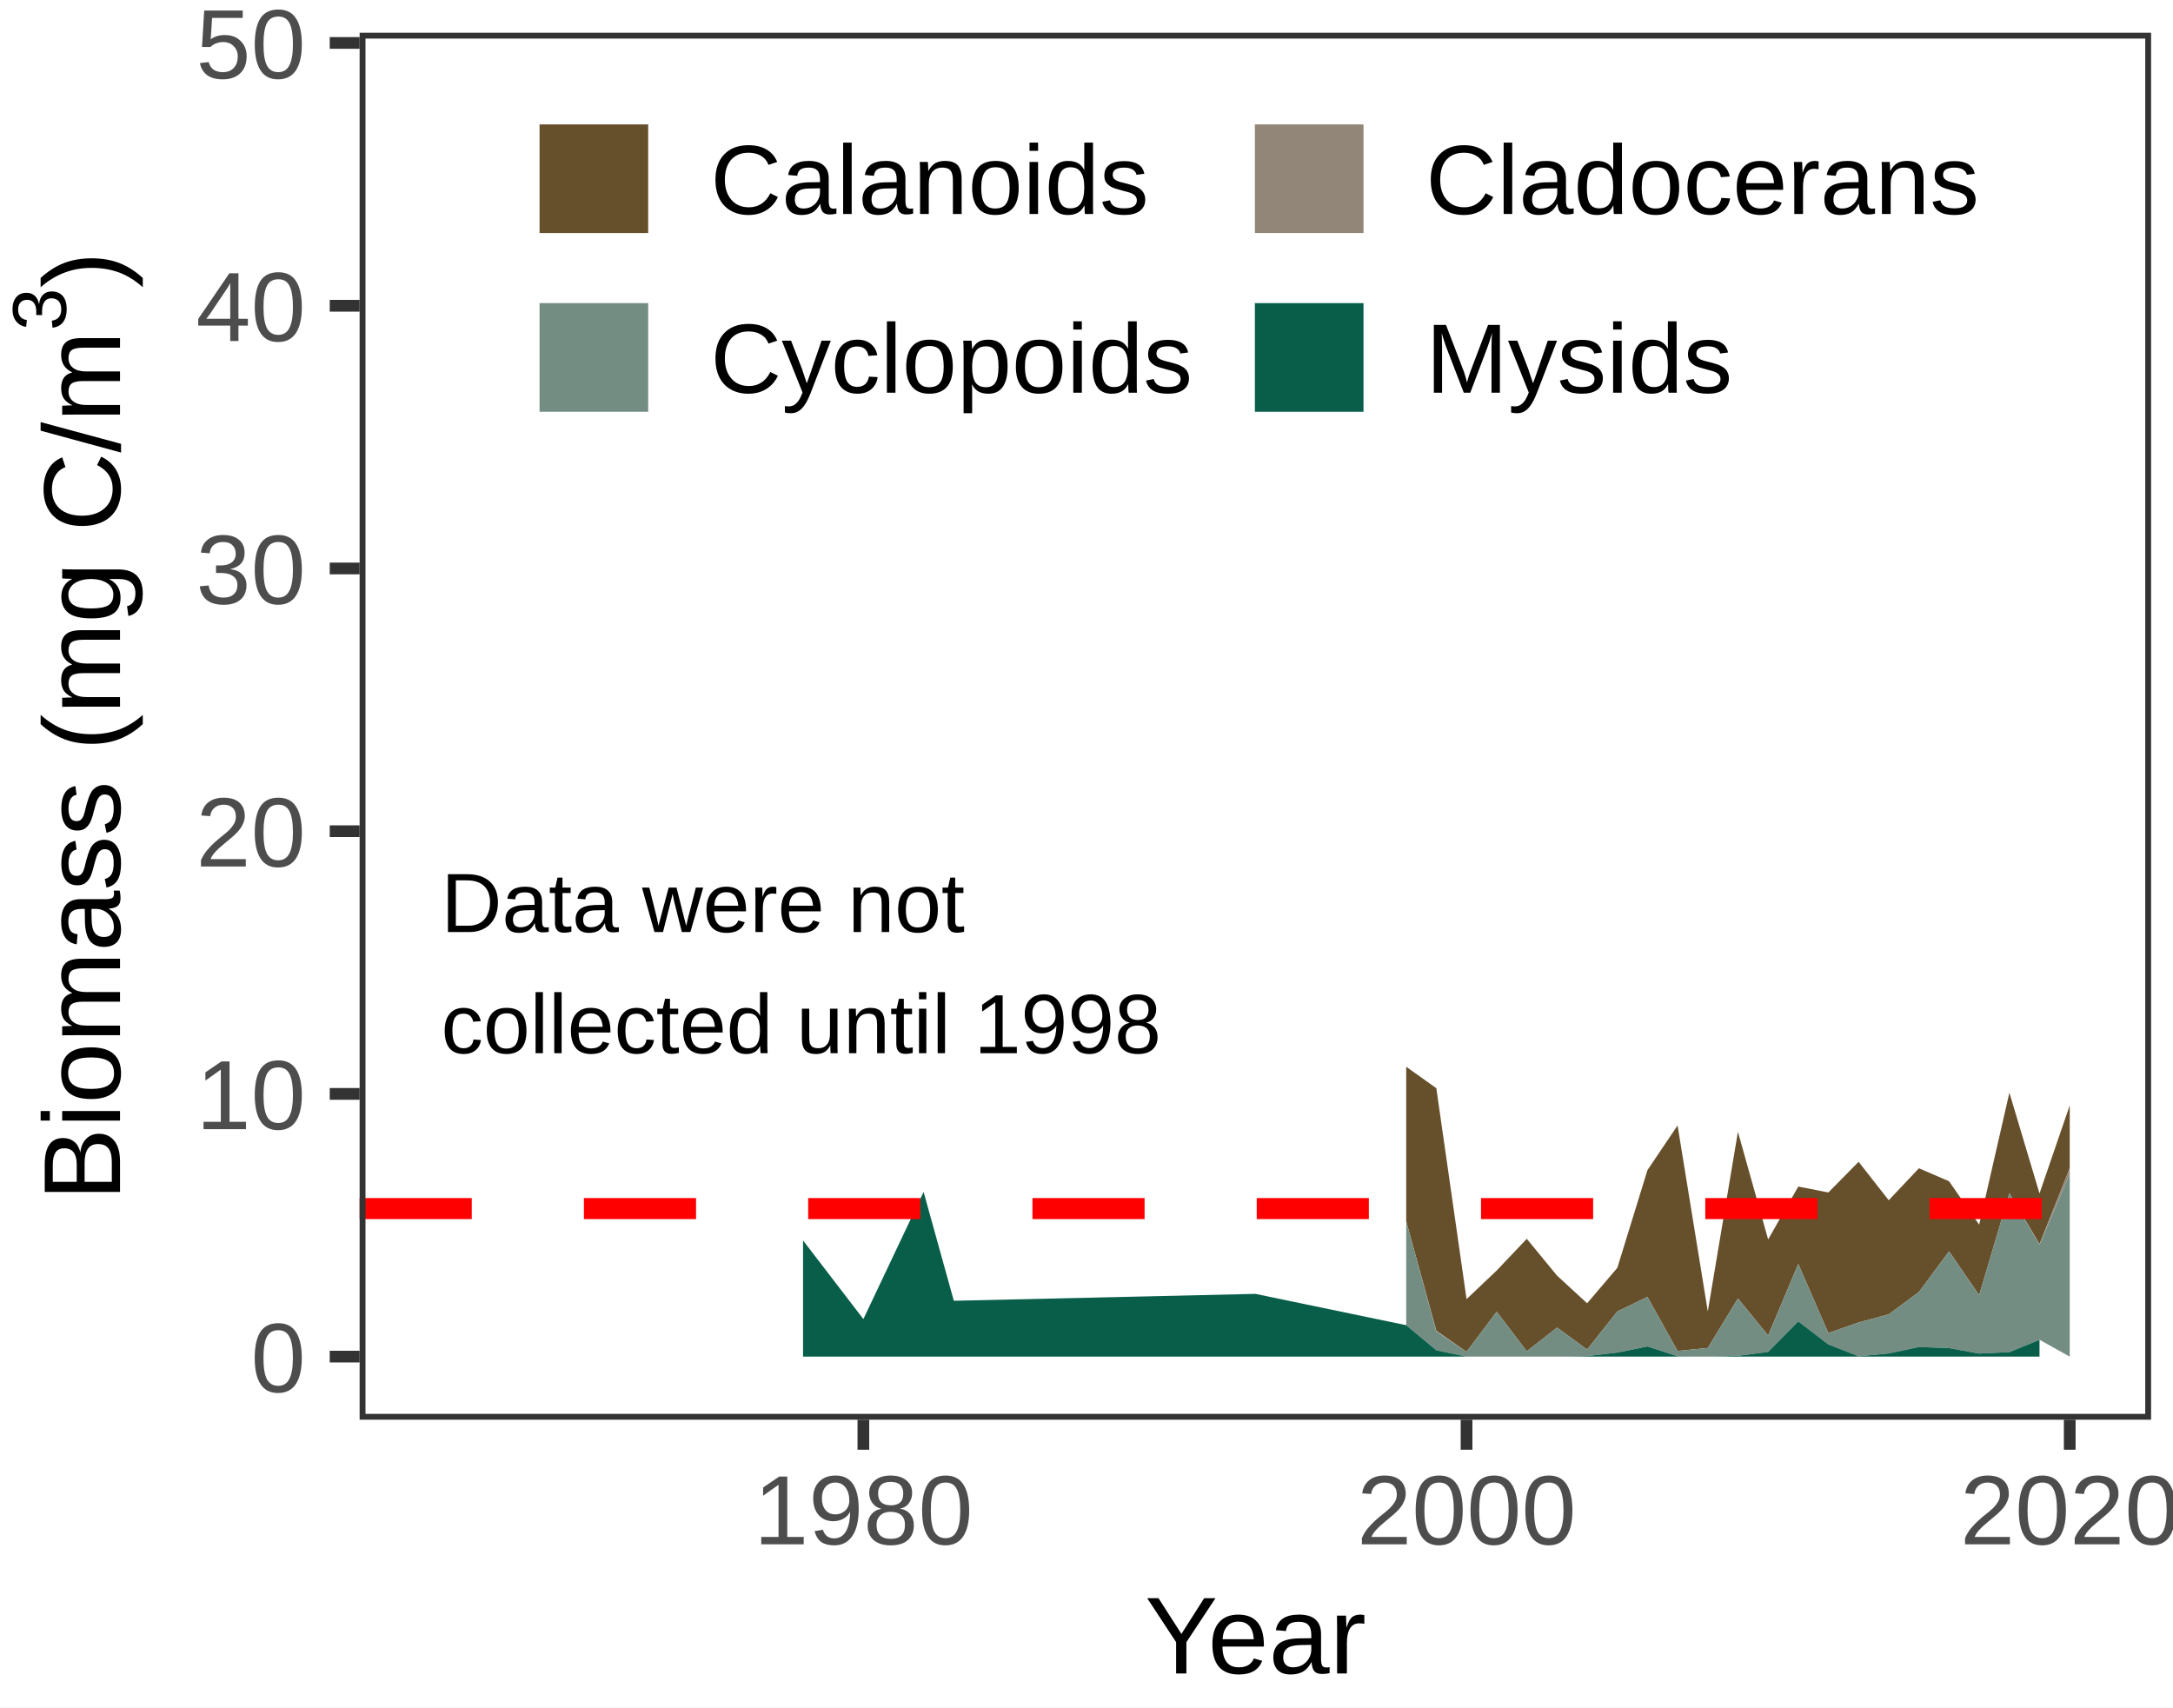
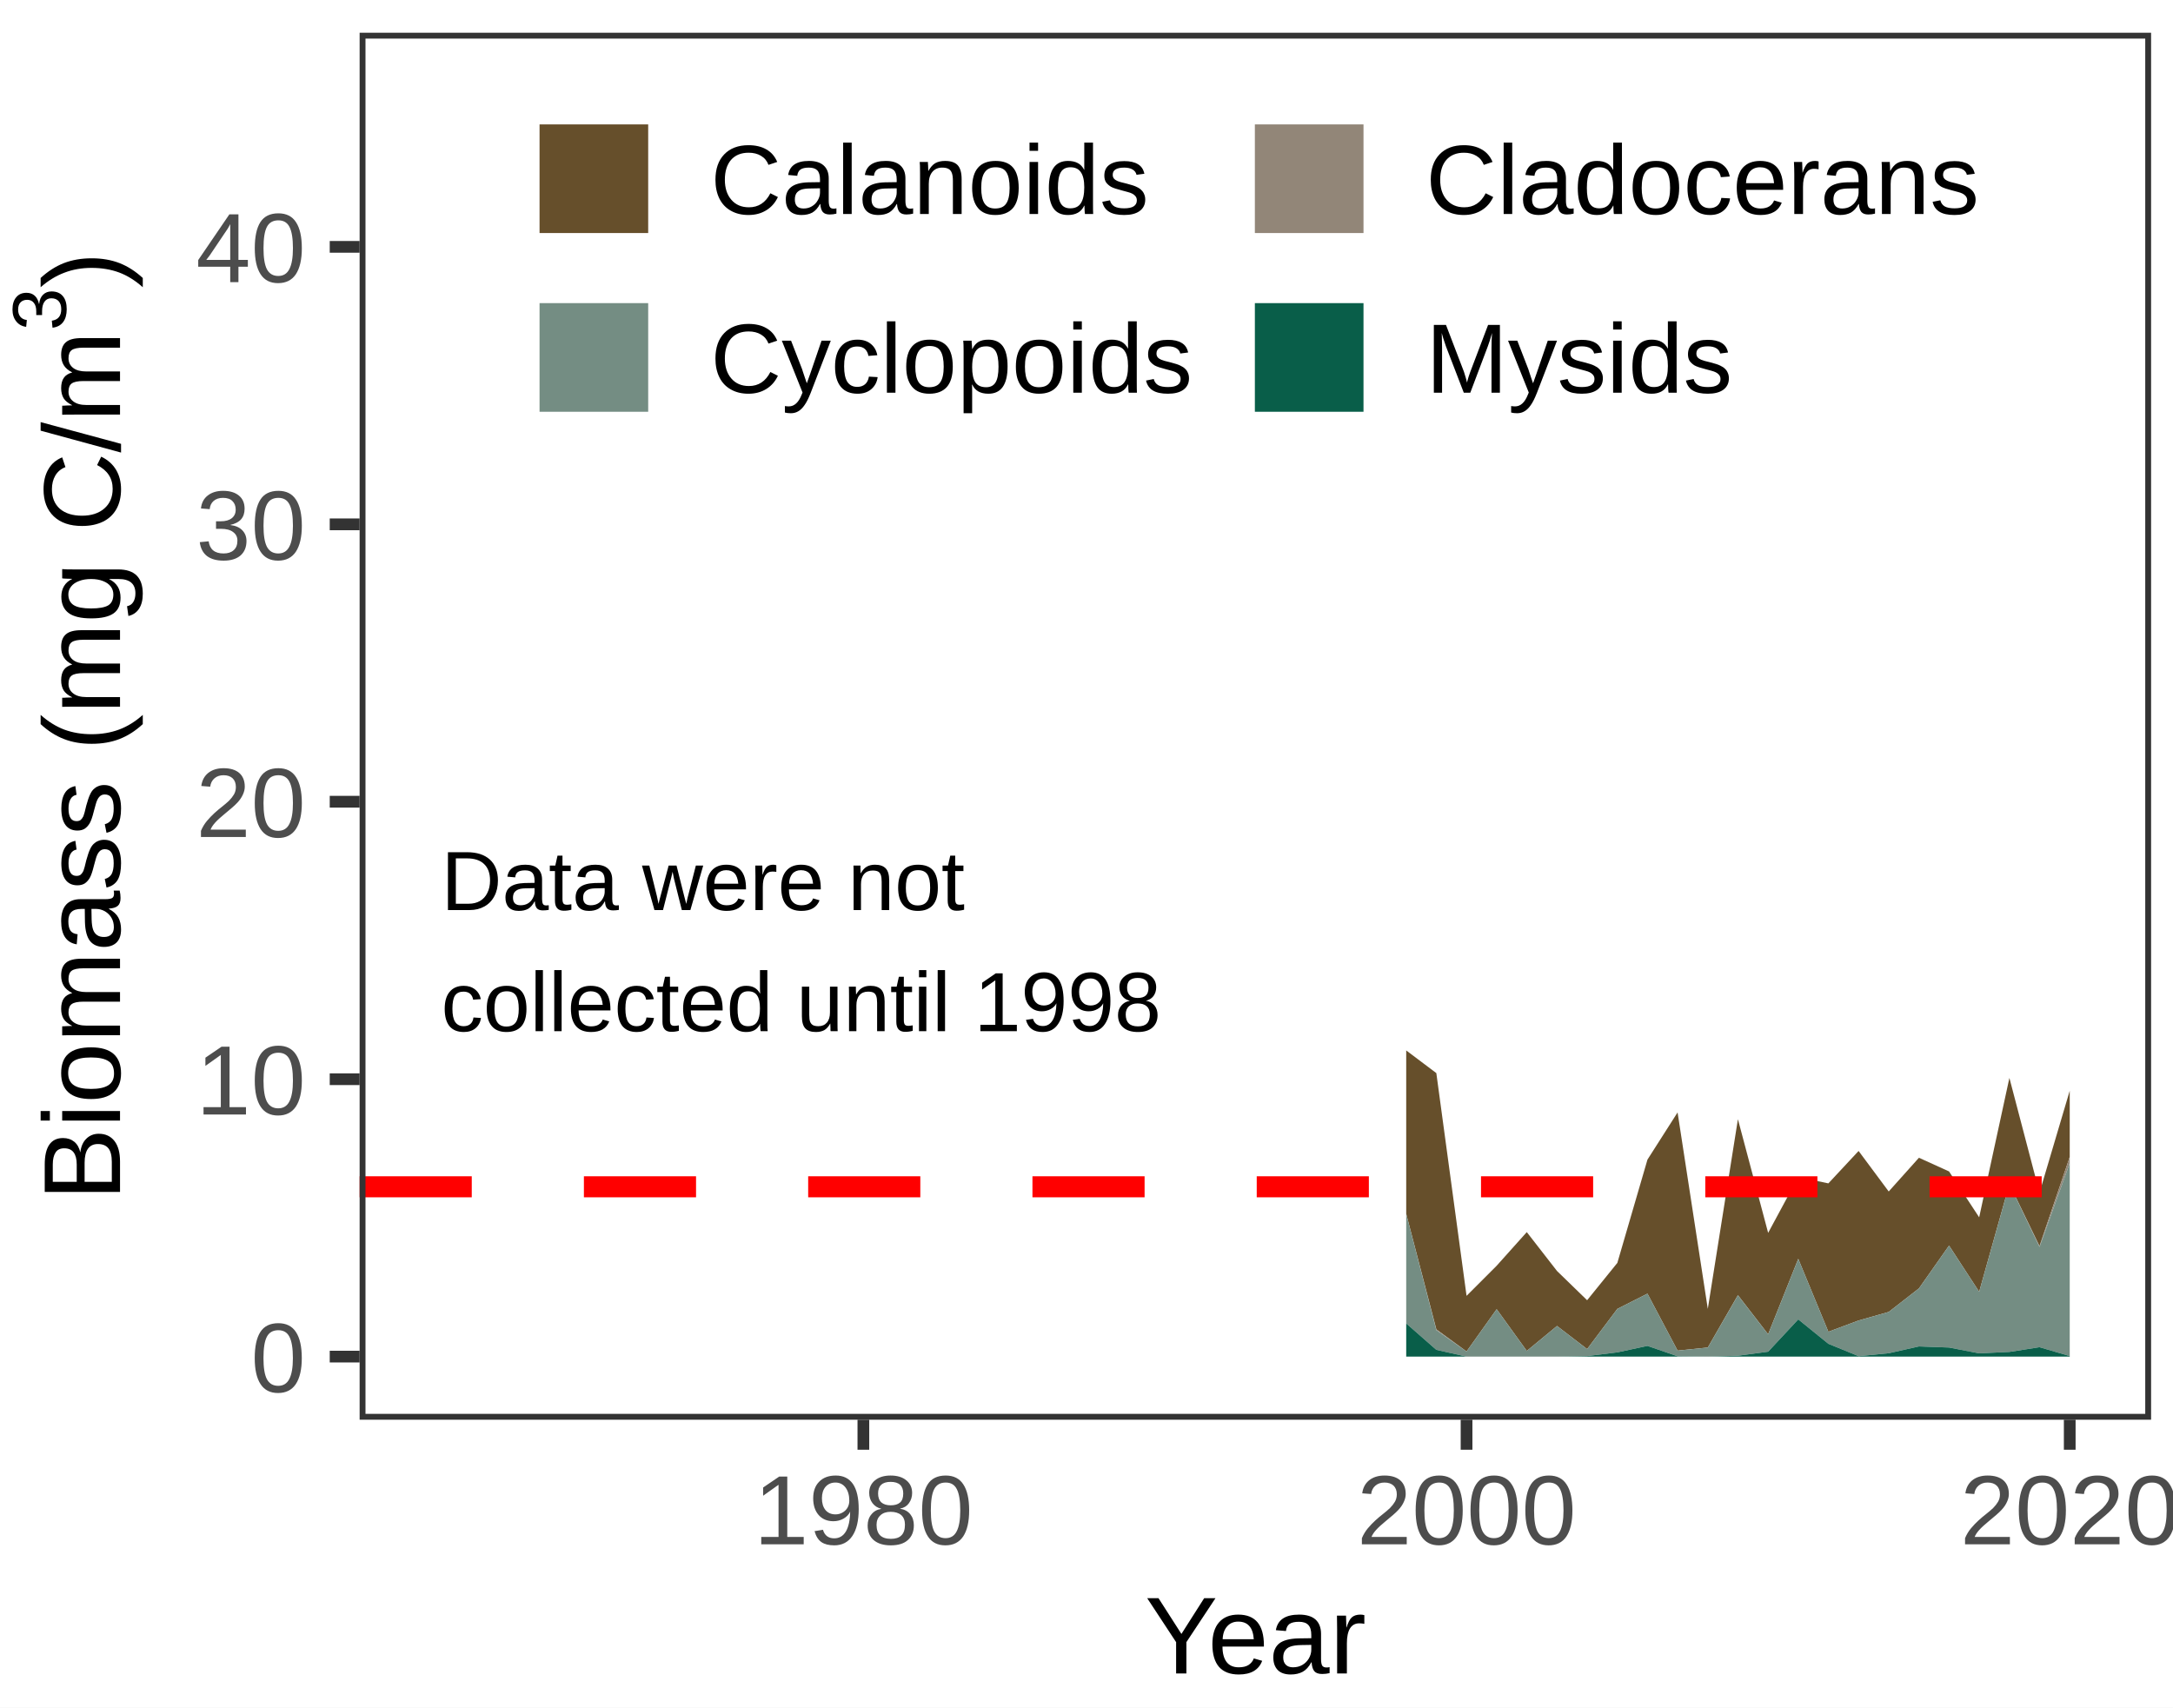
<svg xmlns="http://www.w3.org/2000/svg" class="svglite" width="198.43pt" height="155.91pt" viewBox="0 0 198.43 155.91">
  <defs>
    <style type="text/css">
    .svglite line, .svglite polyline, .svglite polygon, .svglite path, .svglite rect, .svglite circle {
      fill: none;
      stroke: #000000;
      stroke-linecap: round;
      stroke-linejoin: round;
      stroke-miterlimit: 10.00;
    }
  </style>
  </defs>
  <rect width="100%" height="100%" style="stroke: none; fill: #FFFFFF;" />
  <defs>
    <clipPath id="cpMC4wMHwxOTguNDN8MC4wMHwxNTUuOTE=">
      <rect x="0.00" y="0.00" width="198.43" height="155.91" />
    </clipPath>
  </defs>
  <g clip-path="url(#cpMC4wMHwxOTguNDN8MC4wMHwxNTUuOTE=)">
    <rect x="0.00" y="0.00" width="198.43" height="155.91" style="stroke-width: 1.07; stroke: #FFFFFF; fill: #FFFFFF;" />
  </g>
  <defs>
    <clipPath id="cpMzIuODR8MTk2LjQzfDIuOTl8MTI5LjY0">
      <rect x="32.84" y="2.99" width="163.59" height="126.65" />
    </clipPath>
  </defs>
  <g clip-path="url(#cpMzIuODR8MTk2LjQzfDIuOTl8MTI5LjY0)">
    <rect x="32.84" y="2.99" width="163.59" height="126.65" style="stroke-width: 1.07; stroke: none; fill: #FFFFFF;" />
-     <polygon points="128.41,97.41 131.16,99.37 133.92,118.63 136.67,116.02 139.42,113.12 142.18,116.48 144.93,119.01 147.69,115.77 150.44,106.85 153.19,102.77 155.95,119.75 158.70,103.35 161.46,113.18 164.21,108.35 166.96,108.89 169.72,106.09 172.47,109.60 175.23,106.68 177.98,107.87 180.73,111.83 183.49,99.78 186.24,108.98 189.00,100.94 189.00,106.67 186.24,113.61 183.49,108.96 180.73,118.27 177.98,114.27 175.23,117.98 172.47,120.02 169.72,120.76 166.96,121.73 164.21,115.42 161.46,121.95 158.70,118.57 155.95,123.09 153.19,123.36 150.44,118.43 147.69,119.75 144.93,123.23 142.18,121.23 139.42,123.39 136.67,119.78 133.92,123.44 131.16,121.52 128.41,111.53 " style="stroke-width: 0.00; stroke: none; fill: #664F2B;" />
-     <polyline points="128.41,97.41 131.16,99.37 133.92,118.63 136.67,116.02 139.42,113.12 142.18,116.48 144.93,119.01 147.69,115.77 150.44,106.85 153.19,102.77 155.95,119.75 158.70,103.35 161.46,113.18 164.21,108.35 166.96,108.89 169.72,106.09 172.47,109.60 175.23,106.68 177.98,107.87 180.73,111.83 183.49,99.78 186.24,108.98 189.00,100.94 " style="stroke-width: 1.07; stroke: none;" />
-     <polygon points="128.41,111.53 131.16,121.52 133.92,123.44 136.67,119.78 139.42,123.39 142.18,121.23 144.93,123.23 147.69,119.75 150.44,118.43 153.19,123.36 155.95,123.09 158.70,118.57 161.46,121.95 164.21,115.42 166.96,121.73 169.72,120.76 172.47,120.02 175.23,117.98 177.98,114.27 180.73,118.27 183.49,108.96 186.24,113.61 189.00,106.67 189.00,107.20 186.24,113.67 183.49,108.96 180.73,118.27 177.98,114.28 175.23,117.98 172.47,120.02 169.72,120.76 166.96,121.73 164.21,115.42 161.46,121.95 158.70,118.58 155.95,123.09 153.19,123.36 150.44,118.43 147.69,119.75 144.93,123.23 142.18,121.23 139.42,123.39 136.67,119.78 133.92,123.44 131.16,121.59 128.41,111.53 " style="stroke-width: 0.00; stroke: none; fill: #928678;" />
-     <polyline points="128.41,111.53 131.16,121.52 133.92,123.44 136.67,119.78 139.42,123.39 142.18,121.23 144.93,123.23 147.69,119.75 150.44,118.43 153.19,123.36 155.95,123.09 158.70,118.57 161.46,121.95 164.21,115.42 166.96,121.73 169.72,120.76 172.47,120.02 175.23,117.98 177.98,114.27 180.73,118.27 183.49,108.96 186.24,113.61 189.00,106.67 " style="stroke-width: 1.07; stroke: none;" />
-     <polygon points="128.41,111.53 131.16,121.59 133.92,123.44 136.67,119.78 139.42,123.39 142.18,121.23 144.93,123.23 147.69,119.75 150.44,118.43 153.19,123.36 155.95,123.09 158.70,118.58 161.46,121.95 164.21,115.42 166.96,121.73 169.72,120.76 172.47,120.02 175.23,117.98 177.98,114.28 180.73,118.27 183.49,108.96 186.24,113.67 189.00,107.20 189.00,123.88 186.24,122.34 183.49,123.47 180.73,123.60 177.98,123.10 175.23,123.00 172.47,123.59 169.72,123.85 166.96,122.77 164.21,120.66 161.46,123.45 158.70,123.81 155.95,123.88 153.19,123.85 150.44,122.95 147.69,123.51 144.93,123.83 142.18,123.88 139.42,123.88 136.67,123.88 133.92,123.88 131.16,123.30 128.41,121.01 " style="stroke-width: 0.00; stroke: none; fill: #748D83;" />
-     <polyline points="128.41,111.53 131.16,121.59 133.92,123.44 136.67,119.78 139.42,123.39 142.18,121.23 144.93,123.23 147.69,119.75 150.44,118.43 153.19,123.36 155.95,123.09 158.70,118.58 161.46,121.95 164.21,115.42 166.96,121.73 169.72,120.76 172.47,120.02 175.23,117.98 177.98,114.28 180.73,118.27 183.49,108.96 186.24,113.67 189.00,107.20 " style="stroke-width: 1.07; stroke: none;" />
-     <polygon points="73.33,113.27 78.84,120.45 84.34,108.84 87.10,118.78 114.64,118.15 128.41,121.01 131.16,123.30 133.92,123.88 136.67,123.88 139.42,123.88 142.18,123.88 144.93,123.83 147.69,123.51 150.44,122.95 153.19,123.85 155.95,123.88 158.70,123.81 161.46,123.45 164.21,120.66 166.96,122.77 169.72,123.85 172.47,123.59 175.23,123.00 177.98,123.10 180.73,123.60 183.49,123.47 186.24,122.34 186.24,123.88 183.49,123.88 180.73,123.88 177.98,123.88 175.23,123.88 172.47,123.88 169.72,123.88 166.96,123.88 164.21,123.88 161.46,123.88 158.70,123.88 155.95,123.88 153.19,123.88 150.44,123.88 147.69,123.88 144.93,123.88 142.18,123.88 139.42,123.88 136.67,123.88 133.92,123.88 131.16,123.88 128.41,123.88 114.64,123.88 87.10,123.88 84.34,123.88 78.84,123.88 73.33,123.88 " style="stroke-width: 0.00; stroke: none; fill: #095E49;" />
-     <polyline points="73.33,113.27 78.84,120.45 84.34,108.84 87.10,118.78 114.64,118.15 128.41,121.01 131.16,123.30 133.92,123.88 136.67,123.88 139.42,123.88 142.18,123.88 144.93,123.83 147.69,123.51 150.44,122.95 153.19,123.85 155.95,123.88 158.70,123.81 161.46,123.45 164.21,120.66 166.96,122.77 169.72,123.85 172.47,123.59 175.23,123.00 177.98,123.10 180.73,123.60 183.49,123.47 186.24,122.34 " style="stroke-width: 1.07; stroke: none;" />
-     <line x1="32.84" y1="110.36" x2="196.43" y2="110.36" style="stroke-width: 1.92; stroke: #FF0000; stroke-dasharray: 10.24,10.24; stroke-linecap: butt;" />
-     <text x="40.28" y="85.11" style="font-size: 7.68px; font-family: Arial;" textLength="49.92px" lengthAdjust="spacingAndGlyphs">Data were not </text>
-     <text x="40.28" y="96.17" style="font-size: 7.68px; font-family: Arial;" textLength="67.85px" lengthAdjust="spacingAndGlyphs"> collected until 1998</text>
+     <polygon points="128.41,95.92 131.16,97.99 133.92,118.33 136.67,115.58 139.42,112.51 142.18,116.06 144.93,118.73 147.69,115.32 150.44,105.89 153.19,101.58 155.95,119.52 158.70,102.20 161.46,112.58 164.21,107.48 166.96,108.06 169.72,105.10 172.47,108.80 175.23,105.72 177.98,106.97 180.73,111.16 183.49,98.43 186.24,108.91 189.00,99.60 189.00,105.65 186.24,113.79 183.49,108.12 180.73,117.96 177.98,113.74 175.23,117.65 172.47,119.80 169.72,120.58 166.96,121.61 164.21,114.95 161.46,121.84 158.70,118.27 155.95,123.05 153.19,123.33 150.44,118.13 147.69,119.52 144.93,123.19 142.18,121.08 139.42,123.36 136.67,119.55 133.92,123.41 131.16,121.39 128.41,110.84 " style="stroke-width: 0.00; stroke: none; fill: #664F2B;" />
+     <polyline points="128.41,95.92 131.16,97.99 133.92,118.33 136.67,115.58 139.42,112.51 142.18,116.06 144.93,118.73 147.69,115.32 150.44,105.89 153.19,101.58 155.95,119.52 158.70,102.20 161.46,112.58 164.21,107.48 166.96,108.06 169.72,105.10 172.47,108.80 175.23,105.72 177.98,106.97 180.73,111.16 183.49,98.43 186.24,108.91 189.00,99.60 " style="stroke-width: 1.07; stroke: none;" />
+     <polygon points="128.41,110.84 131.16,121.39 133.92,123.41 136.67,119.55 139.42,123.36 142.18,121.08 144.93,123.19 147.69,119.52 150.44,118.13 153.19,123.33 155.95,123.05 158.70,118.27 161.46,121.84 164.21,114.95 166.96,121.61 169.72,120.58 172.47,119.80 175.23,117.65 177.98,113.74 180.73,117.96 183.49,108.12 186.24,113.79 189.00,105.65 189.00,106.21 186.24,113.86 183.49,108.13 180.73,117.96 177.98,113.74 175.23,117.65 172.47,119.80 169.72,120.58 166.96,121.61 164.21,114.95 161.46,121.84 158.70,118.28 155.95,123.05 153.19,123.33 150.44,118.13 147.69,119.52 144.93,123.19 142.18,121.08 139.42,123.36 136.67,119.55 133.92,123.41 131.16,121.46 128.41,110.84 " style="stroke-width: 0.00; stroke: none; fill: #928678;" />
+     <polyline points="128.41,110.84 131.16,121.39 133.92,123.41 136.67,119.55 139.42,123.36 142.18,121.08 144.93,123.19 147.69,119.52 150.44,118.13 153.19,123.33 155.95,123.05 158.70,118.27 161.46,121.84 164.21,114.95 166.96,121.61 169.72,120.58 172.47,119.80 175.23,117.65 177.98,113.74 180.73,117.96 183.49,108.12 186.24,113.79 189.00,105.65 " style="stroke-width: 1.07; stroke: none;" />
+     <polygon points="128.41,110.84 131.16,121.46 133.92,123.41 136.67,119.55 139.42,123.36 142.18,121.08 144.93,123.19 147.69,119.52 150.44,118.13 153.19,123.33 155.95,123.05 158.70,118.28 161.46,121.84 164.21,114.95 166.96,121.61 169.72,120.58 172.47,119.80 175.23,117.65 177.98,113.74 180.73,117.96 183.49,108.13 186.24,113.86 189.00,106.21 189.00,123.83 186.24,123.02 183.49,123.45 180.73,123.58 177.98,123.05 175.23,122.95 172.47,123.57 169.72,123.84 166.96,122.71 164.21,120.48 161.46,123.43 158.70,123.80 155.95,123.88 153.19,123.85 150.44,122.90 147.69,123.49 144.93,123.83 142.18,123.88 139.42,123.88 136.67,123.88 133.92,123.88 131.16,123.26 128.41,120.85 " style="stroke-width: 0.00; stroke: none; fill: #748D83;" />
+     <polyline points="128.41,110.84 131.16,121.46 133.92,123.41 136.67,119.55 139.42,123.36 142.18,121.08 144.93,123.19 147.69,119.52 150.44,118.13 153.19,123.33 155.95,123.05 158.70,118.28 161.46,121.84 164.21,114.95 166.96,121.61 169.72,120.58 172.47,119.80 175.23,117.65 177.98,113.74 180.73,117.96 183.49,108.13 186.24,113.86 189.00,106.21 " style="stroke-width: 1.07; stroke: none;" />
+     <polygon points="128.41,120.85 131.16,123.26 133.92,123.88 136.67,123.88 139.42,123.88 142.18,123.88 144.93,123.83 147.69,123.49 150.44,122.90 153.19,123.85 155.95,123.88 158.70,123.80 161.46,123.43 164.21,120.48 166.96,122.71 169.72,123.84 172.47,123.57 175.23,122.95 177.98,123.05 180.73,123.58 183.49,123.45 186.24,123.02 189.00,123.83 189.00,123.88 186.24,123.88 183.49,123.88 180.73,123.88 177.98,123.88 175.23,123.88 172.47,123.88 169.72,123.88 166.96,123.88 164.21,123.88 161.46,123.88 158.70,123.88 155.95,123.88 153.19,123.88 150.44,123.88 147.69,123.88 144.93,123.88 142.18,123.88 139.42,123.88 136.67,123.88 133.92,123.88 131.16,123.88 128.41,123.88 " style="stroke-width: 0.00; stroke: none; fill: #095E49;" />
+     <polyline points="128.41,120.85 131.16,123.26 133.92,123.88 136.67,123.88 139.42,123.88 142.18,123.88 144.93,123.83 147.69,123.49 150.44,122.90 153.19,123.85 155.95,123.88 158.70,123.80 161.46,123.43 164.21,120.48 166.96,122.71 169.72,123.84 172.47,123.57 175.23,122.95 177.98,123.05 180.73,123.58 183.49,123.45 186.24,123.02 189.00,123.83 " style="stroke-width: 1.07; stroke: none;" />
+     <line x1="32.84" y1="108.37" x2="196.43" y2="108.37" style="stroke-width: 1.92; stroke: #FF0000; stroke-dasharray: 10.24,10.24; stroke-linecap: butt;" />
+     <text x="40.28" y="83.10" style="font-size: 7.68px; font-family: Arial;" textLength="49.92px" lengthAdjust="spacingAndGlyphs">Data were not </text>
+     <text x="40.28" y="94.16" style="font-size: 7.68px; font-family: Arial;" textLength="67.85px" lengthAdjust="spacingAndGlyphs"> collected until 1998</text>
    <rect x="32.84" y="2.99" width="163.59" height="126.65" style="stroke-width: 1.07; stroke: #333333;" />
  </g>
  <g clip-path="url(#cpMC4wMHwxOTguNDN8MC4wMHwxNTUuOTE=)">
    <text x="27.91" y="127.11" text-anchor="end" style="font-size: 9.00px; fill: #4D4D4D; font-family: Arial;" textLength="5.00px" lengthAdjust="spacingAndGlyphs">0</text>
-     <text x="27.91" y="103.11" text-anchor="end" style="font-size: 9.00px; fill: #4D4D4D; font-family: Arial;" textLength="10.01px" lengthAdjust="spacingAndGlyphs">10</text>
-     <text x="27.91" y="79.12" text-anchor="end" style="font-size: 9.00px; fill: #4D4D4D; font-family: Arial;" textLength="10.01px" lengthAdjust="spacingAndGlyphs">20</text>
-     <text x="27.91" y="55.13" text-anchor="end" style="font-size: 9.00px; fill: #4D4D4D; font-family: Arial;" textLength="10.01px" lengthAdjust="spacingAndGlyphs">30</text>
-     <text x="27.91" y="31.14" text-anchor="end" style="font-size: 9.00px; fill: #4D4D4D; font-family: Arial;" textLength="10.01px" lengthAdjust="spacingAndGlyphs">40</text>
-     <text x="27.91" y="7.15" text-anchor="end" style="font-size: 9.00px; fill: #4D4D4D; font-family: Arial;" textLength="10.01px" lengthAdjust="spacingAndGlyphs">50</text>
+     <text x="27.91" y="101.77" text-anchor="end" style="font-size: 9.00px; fill: #4D4D4D; font-family: Arial;" textLength="10.01px" lengthAdjust="spacingAndGlyphs">10</text>
+     <text x="27.91" y="76.43" text-anchor="end" style="font-size: 9.00px; fill: #4D4D4D; font-family: Arial;" textLength="10.01px" lengthAdjust="spacingAndGlyphs">20</text>
+     <text x="27.91" y="51.10" text-anchor="end" style="font-size: 9.00px; fill: #4D4D4D; font-family: Arial;" textLength="10.01px" lengthAdjust="spacingAndGlyphs">30</text>
+     <text x="27.91" y="25.76" text-anchor="end" style="font-size: 9.00px; fill: #4D4D4D; font-family: Arial;" textLength="10.01px" lengthAdjust="spacingAndGlyphs">40</text>
    <polyline points="30.11,123.88 32.84,123.88 " style="stroke-width: 1.07; stroke: #333333; stroke-linecap: butt;" />
-     <polyline points="30.11,99.89 32.84,99.89 " style="stroke-width: 1.07; stroke: #333333; stroke-linecap: butt;" />
-     <polyline points="30.11,75.90 32.84,75.90 " style="stroke-width: 1.07; stroke: #333333; stroke-linecap: butt;" />
-     <polyline points="30.11,51.91 32.84,51.91 " style="stroke-width: 1.07; stroke: #333333; stroke-linecap: butt;" />
-     <polyline points="30.11,27.92 32.84,27.92 " style="stroke-width: 1.07; stroke: #333333; stroke-linecap: butt;" />
-     <polyline points="30.11,3.92 32.84,3.92 " style="stroke-width: 1.07; stroke: #333333; stroke-linecap: butt;" />
+     <polyline points="30.11,98.55 32.84,98.55 " style="stroke-width: 1.07; stroke: #333333; stroke-linecap: butt;" />
+     <polyline points="30.11,73.21 32.84,73.21 " style="stroke-width: 1.07; stroke: #333333; stroke-linecap: butt;" />
+     <polyline points="30.11,47.88 32.84,47.88 " style="stroke-width: 1.07; stroke: #333333; stroke-linecap: butt;" />
+     <polyline points="30.11,22.54 32.84,22.54 " style="stroke-width: 1.07; stroke: #333333; stroke-linecap: butt;" />
    <polyline points="78.84,132.38 78.84,129.64 " style="stroke-width: 1.07; stroke: #333333; stroke-linecap: butt;" />
    <polyline points="133.92,132.38 133.92,129.64 " style="stroke-width: 1.07; stroke: #333333; stroke-linecap: butt;" />
    <polyline points="189.00,132.38 189.00,129.64 " style="stroke-width: 1.07; stroke: #333333; stroke-linecap: butt;" />
    <text x="78.84" y="141.02" text-anchor="middle" style="font-size: 9.00px; fill: #4D4D4D; font-family: Arial;" textLength="20.02px" lengthAdjust="spacingAndGlyphs">1980</text>
    <text x="133.92" y="141.02" text-anchor="middle" style="font-size: 9.00px; fill: #4D4D4D; font-family: Arial;" textLength="20.02px" lengthAdjust="spacingAndGlyphs">2000</text>
    <text x="189.00" y="141.02" text-anchor="middle" style="font-size: 9.00px; fill: #4D4D4D; font-family: Arial;" textLength="20.02px" lengthAdjust="spacingAndGlyphs">2020</text>
    <text x="114.64" y="152.81" text-anchor="middle" style="font-size: 10.00px; font-family: Arial;" textLength="20.22px" lengthAdjust="spacingAndGlyphs">Year</text>
    <text transform="translate(10.96,109.67) rotate(-90)" style="font-size: 10.00px; font-family: Arial;" textLength="79.48px" lengthAdjust="spacingAndGlyphs">Biomass (mg C/m</text>
    <text transform="translate(6.03,30.19) rotate(-90)" style="font-size: 7.00px; font-family: Arial;" textLength="3.90px" lengthAdjust="spacingAndGlyphs">3</text>
    <text transform="translate(10.96,26.29) rotate(-90)" style="font-size: 10.00px; font-family: Arial;" textLength="3.33px" lengthAdjust="spacingAndGlyphs">)</text>
    <rect x="48.56" y="10.65" width="11.34" height="11.34" style="stroke-width: 1.07; stroke: none; fill: #FFFFFF;" />
    <rect x="49.27" y="11.36" width="9.92" height="9.92" style="stroke-width: 1.07; stroke: none; stroke-linecap: square; stroke-linejoin: miter; fill: #664F2B;" />
    <rect x="113.88" y="10.65" width="11.34" height="11.34" style="stroke-width: 1.07; stroke: none; fill: #FFFFFF;" />
    <rect x="114.59" y="11.36" width="9.92" height="9.92" style="stroke-width: 1.07; stroke: none; stroke-linecap: square; stroke-linejoin: miter; fill: #928678;" />
    <rect x="48.56" y="26.97" width="11.34" height="11.34" style="stroke-width: 1.07; stroke: none; fill: #FFFFFF;" />
    <rect x="49.27" y="27.68" width="9.92" height="9.92" style="stroke-width: 1.07; stroke: none; stroke-linecap: square; stroke-linejoin: miter; fill: #748D83;" />
    <rect x="113.88" y="26.97" width="11.34" height="11.34" style="stroke-width: 1.07; stroke: none; fill: #FFFFFF;" />
    <rect x="114.59" y="27.68" width="9.92" height="9.92" style="stroke-width: 1.07; stroke: none; stroke-linecap: square; stroke-linejoin: miter; fill: #095E49;" />
    <text x="64.88" y="19.54" style="font-size: 9.00px; font-family: Arial;" textLength="40.02px" lengthAdjust="spacingAndGlyphs">Calanoids</text>
    <text x="130.20" y="19.54" style="font-size: 9.00px; font-family: Arial;" textLength="50.52px" lengthAdjust="spacingAndGlyphs">Cladocerans</text>
    <text x="64.88" y="35.86" style="font-size: 9.00px; font-family: Arial;" textLength="44.02px" lengthAdjust="spacingAndGlyphs">Cyclopoids</text>
    <text x="130.20" y="35.86" style="font-size: 9.00px; font-family: Arial;" textLength="28.00px" lengthAdjust="spacingAndGlyphs">Mysids</text>
  </g>
</svg>
